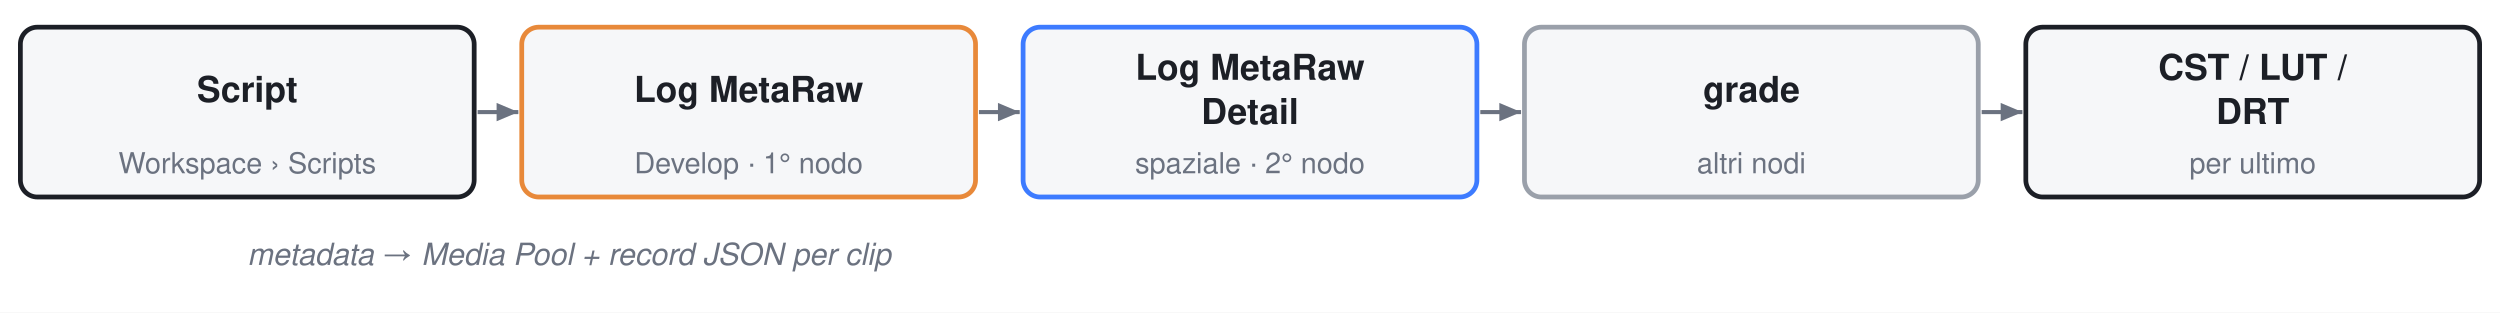
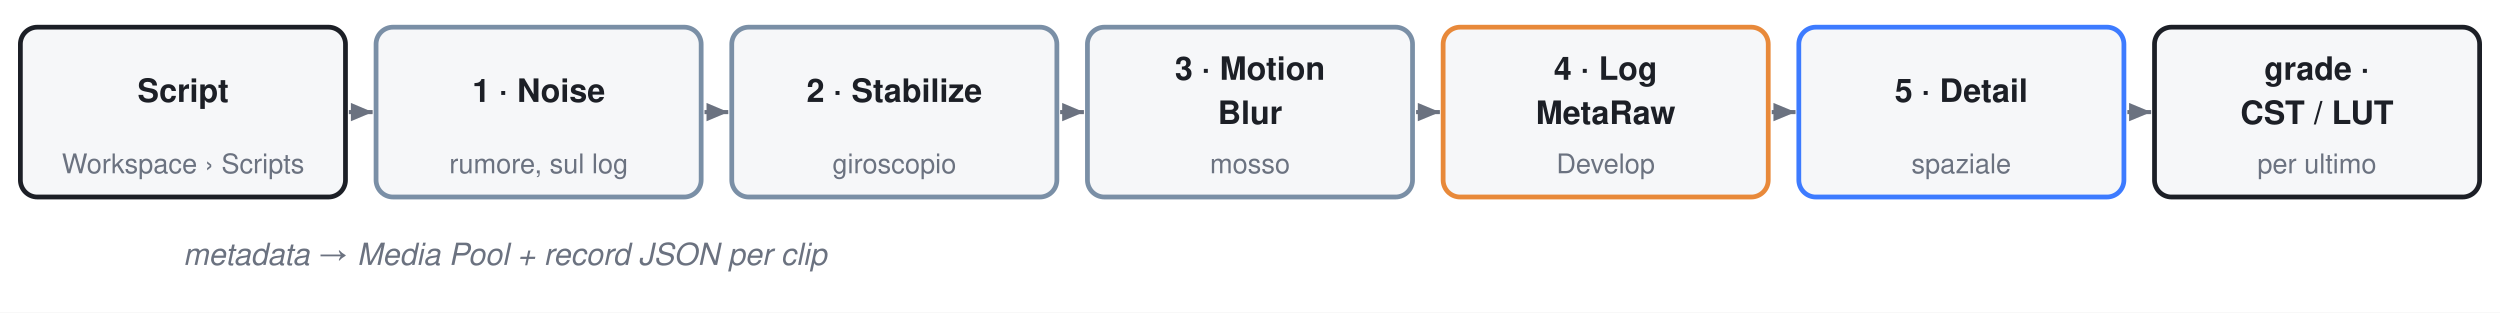
<svg xmlns="http://www.w3.org/2000/svg" width="736" height="92" viewBox="0 0 736 92" font-family="Helvetica Neue, Helvetica, Arial, sans-serif">
  <rect width="100%" height="100%" fill="#ffffff" />
-   <rect x="6.00" y="8.00" width="133.60" height="50.00" fill="#f6f7f9" stroke="#1c1f26" stroke-width="1.4" rx="5" fill-opacity="1" />
-   <text x="72.8" y="30.0" font-size="10.5" text-anchor="middle" fill="#1c1f26" font-weight="bold">Script</text>
-   <text x="72.8" y="51.0" font-size="8.5" text-anchor="middle" fill="#6b7280" font-weight="normal">Workspace › Scripts</text>
-   <rect x="153.60" y="8.00" width="133.60" height="50.00" fill="#f6f7f9" stroke="#e8893a" stroke-width="1.4" rx="5" fill-opacity="1" />
-   <text x="220.4" y="30.0" font-size="10.5" text-anchor="middle" fill="#1c1f26" font-weight="bold">Log MetaRaw</text>
-   <text x="220.4" y="51.0" font-size="8.5" text-anchor="middle" fill="#6b7280" font-weight="normal">Develop · 1° nodo</text>
-   <line x1="140.6" y1="33.0" x2="152.6" y2="33.0" stroke="#6b7280" stroke-width="1.2" />
-   <polygon points="152.6,33.0 146.2,35.7 146.2,30.3" fill="#6b7280" />
-   <rect x="301.20" y="8.00" width="133.60" height="50.00" fill="#f6f7f9" stroke="#3d7bff" stroke-width="1.4" rx="5" fill-opacity="1" />
-   <text x="368.0" y="23.5" font-size="10.5" text-anchor="middle" fill="#1c1f26" font-weight="bold">Log MetaRaw</text>
-   <text x="368.0" y="36.5" font-size="10.5" text-anchor="middle" fill="#1c1f26" font-weight="bold">Detail</text>
-   <text x="368.0" y="51.0" font-size="8.5" text-anchor="middle" fill="#6b7280" font-weight="normal">spaziale · 2° nodo</text>
-   <line x1="288.2" y1="33.0" x2="300.2" y2="33.0" stroke="#6b7280" stroke-width="1.2" />
-   <polygon points="300.2,33.0 293.8,35.7 293.8,30.3" fill="#6b7280" />
-   <rect x="448.80" y="8.00" width="133.60" height="50.00" fill="#f6f7f9" stroke="#9aa0aa" stroke-width="1.4" rx="5" fill-opacity="1" />
-   <text x="515.6" y="30.0" font-size="10.5" text-anchor="middle" fill="#1c1f26" font-weight="bold">grade</text>
-   <text x="515.6" y="51.0" font-size="8.5" text-anchor="middle" fill="#6b7280" font-weight="normal">altri nodi</text>
-   <line x1="435.8" y1="33.0" x2="447.8" y2="33.0" stroke="#6b7280" stroke-width="1.2" />
-   <polygon points="447.8,33.0 441.4,35.7 441.4,30.3" fill="#6b7280" />
-   <rect x="596.40" y="8.00" width="133.60" height="50.00" fill="#f6f7f9" stroke="#1c1f26" stroke-width="1.4" rx="5" fill-opacity="1" />
-   <text x="663.2" y="23.5" font-size="10.5" text-anchor="middle" fill="#1c1f26" font-weight="bold">CST / LUT /</text>
-   <text x="663.2" y="36.5" font-size="10.5" text-anchor="middle" fill="#1c1f26" font-weight="bold">DRT</text>
-   <text x="663.2" y="51.0" font-size="8.5" text-anchor="middle" fill="#6b7280" font-weight="normal">per ultimo</text>
-   <line x1="583.4" y1="33.0" x2="595.4" y2="33.0" stroke="#6b7280" stroke-width="1.2" />
-   <polygon points="595.4,33.0 589.0,35.7 589.0,30.3" fill="#6b7280" />
-   <text x="72.8" y="78.0" font-size="9" text-anchor="start" fill="#6b7280" font-weight="normal" font-style="italic">metadata → Media Pool + record JSON per clip</text>
+   <rect x="6.00" y="8.00" width="95.71" height="50.00" fill="#f6f7f9" stroke="#1c1f26" stroke-width="1.4" rx="5" fill-opacity="1" />
+   <text x="53.9" y="30.0" font-size="9.5" text-anchor="middle" fill="#1c1f26" font-weight="bold">Script</text>
+   <text x="53.9" y="51.0" font-size="8" text-anchor="middle" fill="#6b7280" font-weight="normal">Workspace › Scripts</text>
+   <rect x="110.71" y="8.00" width="95.71" height="50.00" fill="#f6f7f9" stroke="#7a8fa6" stroke-width="1.4" rx="5" fill-opacity="1" />
+   <text x="158.6" y="30.0" font-size="9.5" text-anchor="middle" fill="#1c1f26" font-weight="bold">1 · Noise</text>
+   <text x="158.6" y="51.0" font-size="8" text-anchor="middle" fill="#6b7280" font-weight="normal">rumore, sul log</text>
+   <line x1="102.7" y1="33.0" x2="109.7" y2="33.0" stroke="#6b7280" stroke-width="1.2" />
+   <polygon points="109.7,33.0 103.3,35.7 103.3,30.3" fill="#6b7280" />
+   <rect x="215.43" y="8.00" width="95.71" height="50.00" fill="#f6f7f9" stroke="#7a8fa6" stroke-width="1.4" rx="5" fill-opacity="1" />
+   <text x="263.3" y="30.0" font-size="9.5" text-anchor="middle" fill="#1c1f26" font-weight="bold">2 · Stabilize</text>
+   <text x="263.3" y="51.0" font-size="8" text-anchor="middle" fill="#6b7280" font-weight="normal">giroscopio</text>
+   <line x1="207.4" y1="33.0" x2="214.4" y2="33.0" stroke="#6b7280" stroke-width="1.2" />
+   <polygon points="214.4,33.0 208.0,35.7 208.0,30.3" fill="#6b7280" />
+   <rect x="320.14" y="8.00" width="95.71" height="50.00" fill="#f6f7f9" stroke="#7a8fa6" stroke-width="1.4" rx="5" fill-opacity="1" />
+   <text x="368.0" y="23.5" font-size="9.5" text-anchor="middle" fill="#1c1f26" font-weight="bold">3 · Motion</text>
+   <text x="368.0" y="36.5" font-size="9.5" text-anchor="middle" fill="#1c1f26" font-weight="bold">Blur</text>
+   <text x="368.0" y="51.0" font-size="8" text-anchor="middle" fill="#6b7280" font-weight="normal">mosso</text>
+   <line x1="312.1" y1="33.0" x2="319.1" y2="33.0" stroke="#6b7280" stroke-width="1.2" />
+   <polygon points="319.1,33.0 312.7,35.7 312.7,30.3" fill="#6b7280" />
+   <rect x="424.86" y="8.00" width="95.71" height="50.00" fill="#f6f7f9" stroke="#e8893a" stroke-width="1.4" rx="5" fill-opacity="1" />
+   <text x="472.7" y="23.5" font-size="9.5" text-anchor="middle" fill="#1c1f26" font-weight="bold">4 · Log</text>
+   <text x="472.7" y="36.5" font-size="9.5" text-anchor="middle" fill="#1c1f26" font-weight="bold">MetaRaw</text>
+   <text x="472.7" y="51.0" font-size="8" text-anchor="middle" fill="#6b7280" font-weight="normal">Develop</text>
+   <line x1="416.9" y1="33.0" x2="423.9" y2="33.0" stroke="#6b7280" stroke-width="1.2" />
+   <polygon points="423.9,33.0 417.4,35.7 417.4,30.3" fill="#6b7280" />
+   <rect x="529.57" y="8.00" width="95.71" height="50.00" fill="#f6f7f9" stroke="#3d7bff" stroke-width="1.4" rx="5" fill-opacity="1" />
+   <text x="577.4" y="30.0" font-size="9.5" text-anchor="middle" fill="#1c1f26" font-weight="bold">5 · Detail</text>
+   <text x="577.4" y="51.0" font-size="8" text-anchor="middle" fill="#6b7280" font-weight="normal">spaziale</text>
+   <line x1="521.6" y1="33.0" x2="528.6" y2="33.0" stroke="#6b7280" stroke-width="1.2" />
+   <polygon points="528.6,33.0 522.1,35.7 522.1,30.3" fill="#6b7280" />
+   <rect x="634.29" y="8.00" width="95.71" height="50.00" fill="#f6f7f9" stroke="#1c1f26" stroke-width="1.4" rx="5" fill-opacity="1" />
+   <text x="682.1" y="23.5" font-size="9.5" text-anchor="middle" fill="#1c1f26" font-weight="bold">grade ·</text>
+   <text x="682.1" y="36.5" font-size="9.5" text-anchor="middle" fill="#1c1f26" font-weight="bold">CST / LUT</text>
+   <text x="682.1" y="51.0" font-size="8" text-anchor="middle" fill="#6b7280" font-weight="normal">per ultimo</text>
+   <line x1="626.3" y1="33.0" x2="633.3" y2="33.0" stroke="#6b7280" stroke-width="1.2" />
+   <polygon points="633.3,33.0 626.8,35.7 626.8,30.3" fill="#6b7280" />
+   <text x="53.9" y="78.0" font-size="9" text-anchor="start" fill="#6b7280" font-weight="normal" font-style="italic">metadata → Media Pool + record JSON per clip</text>
</svg>
